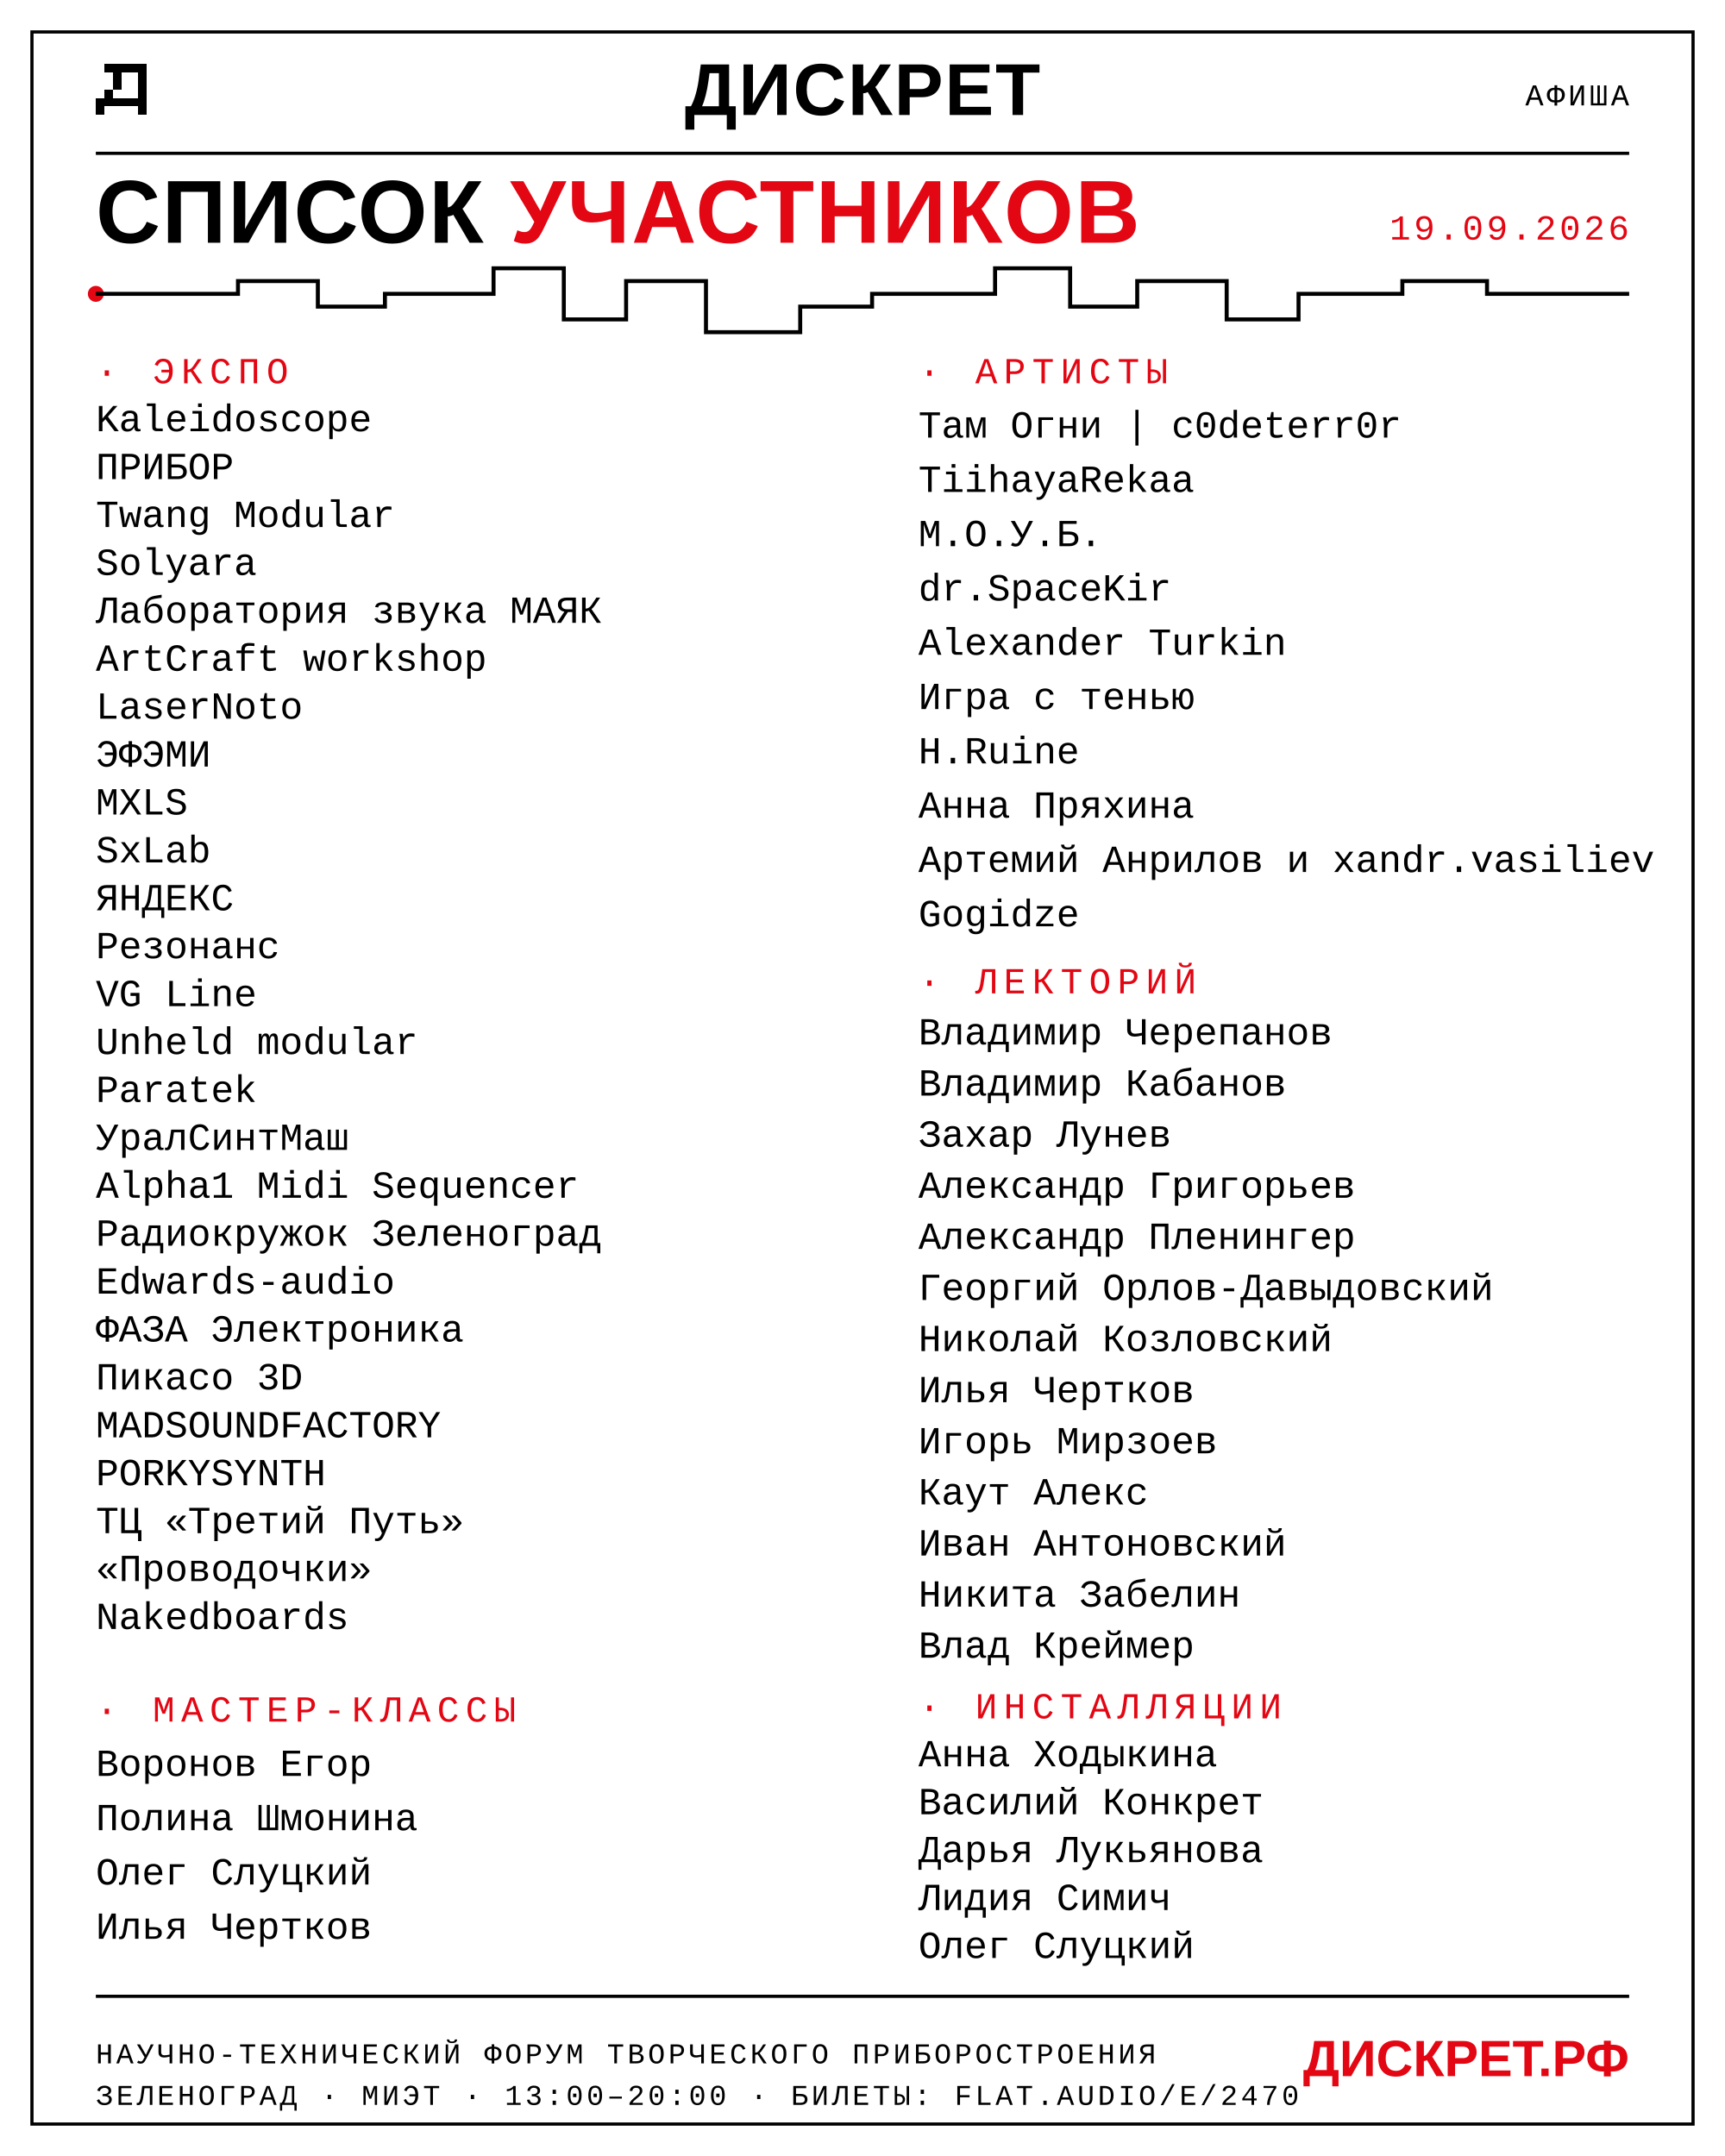
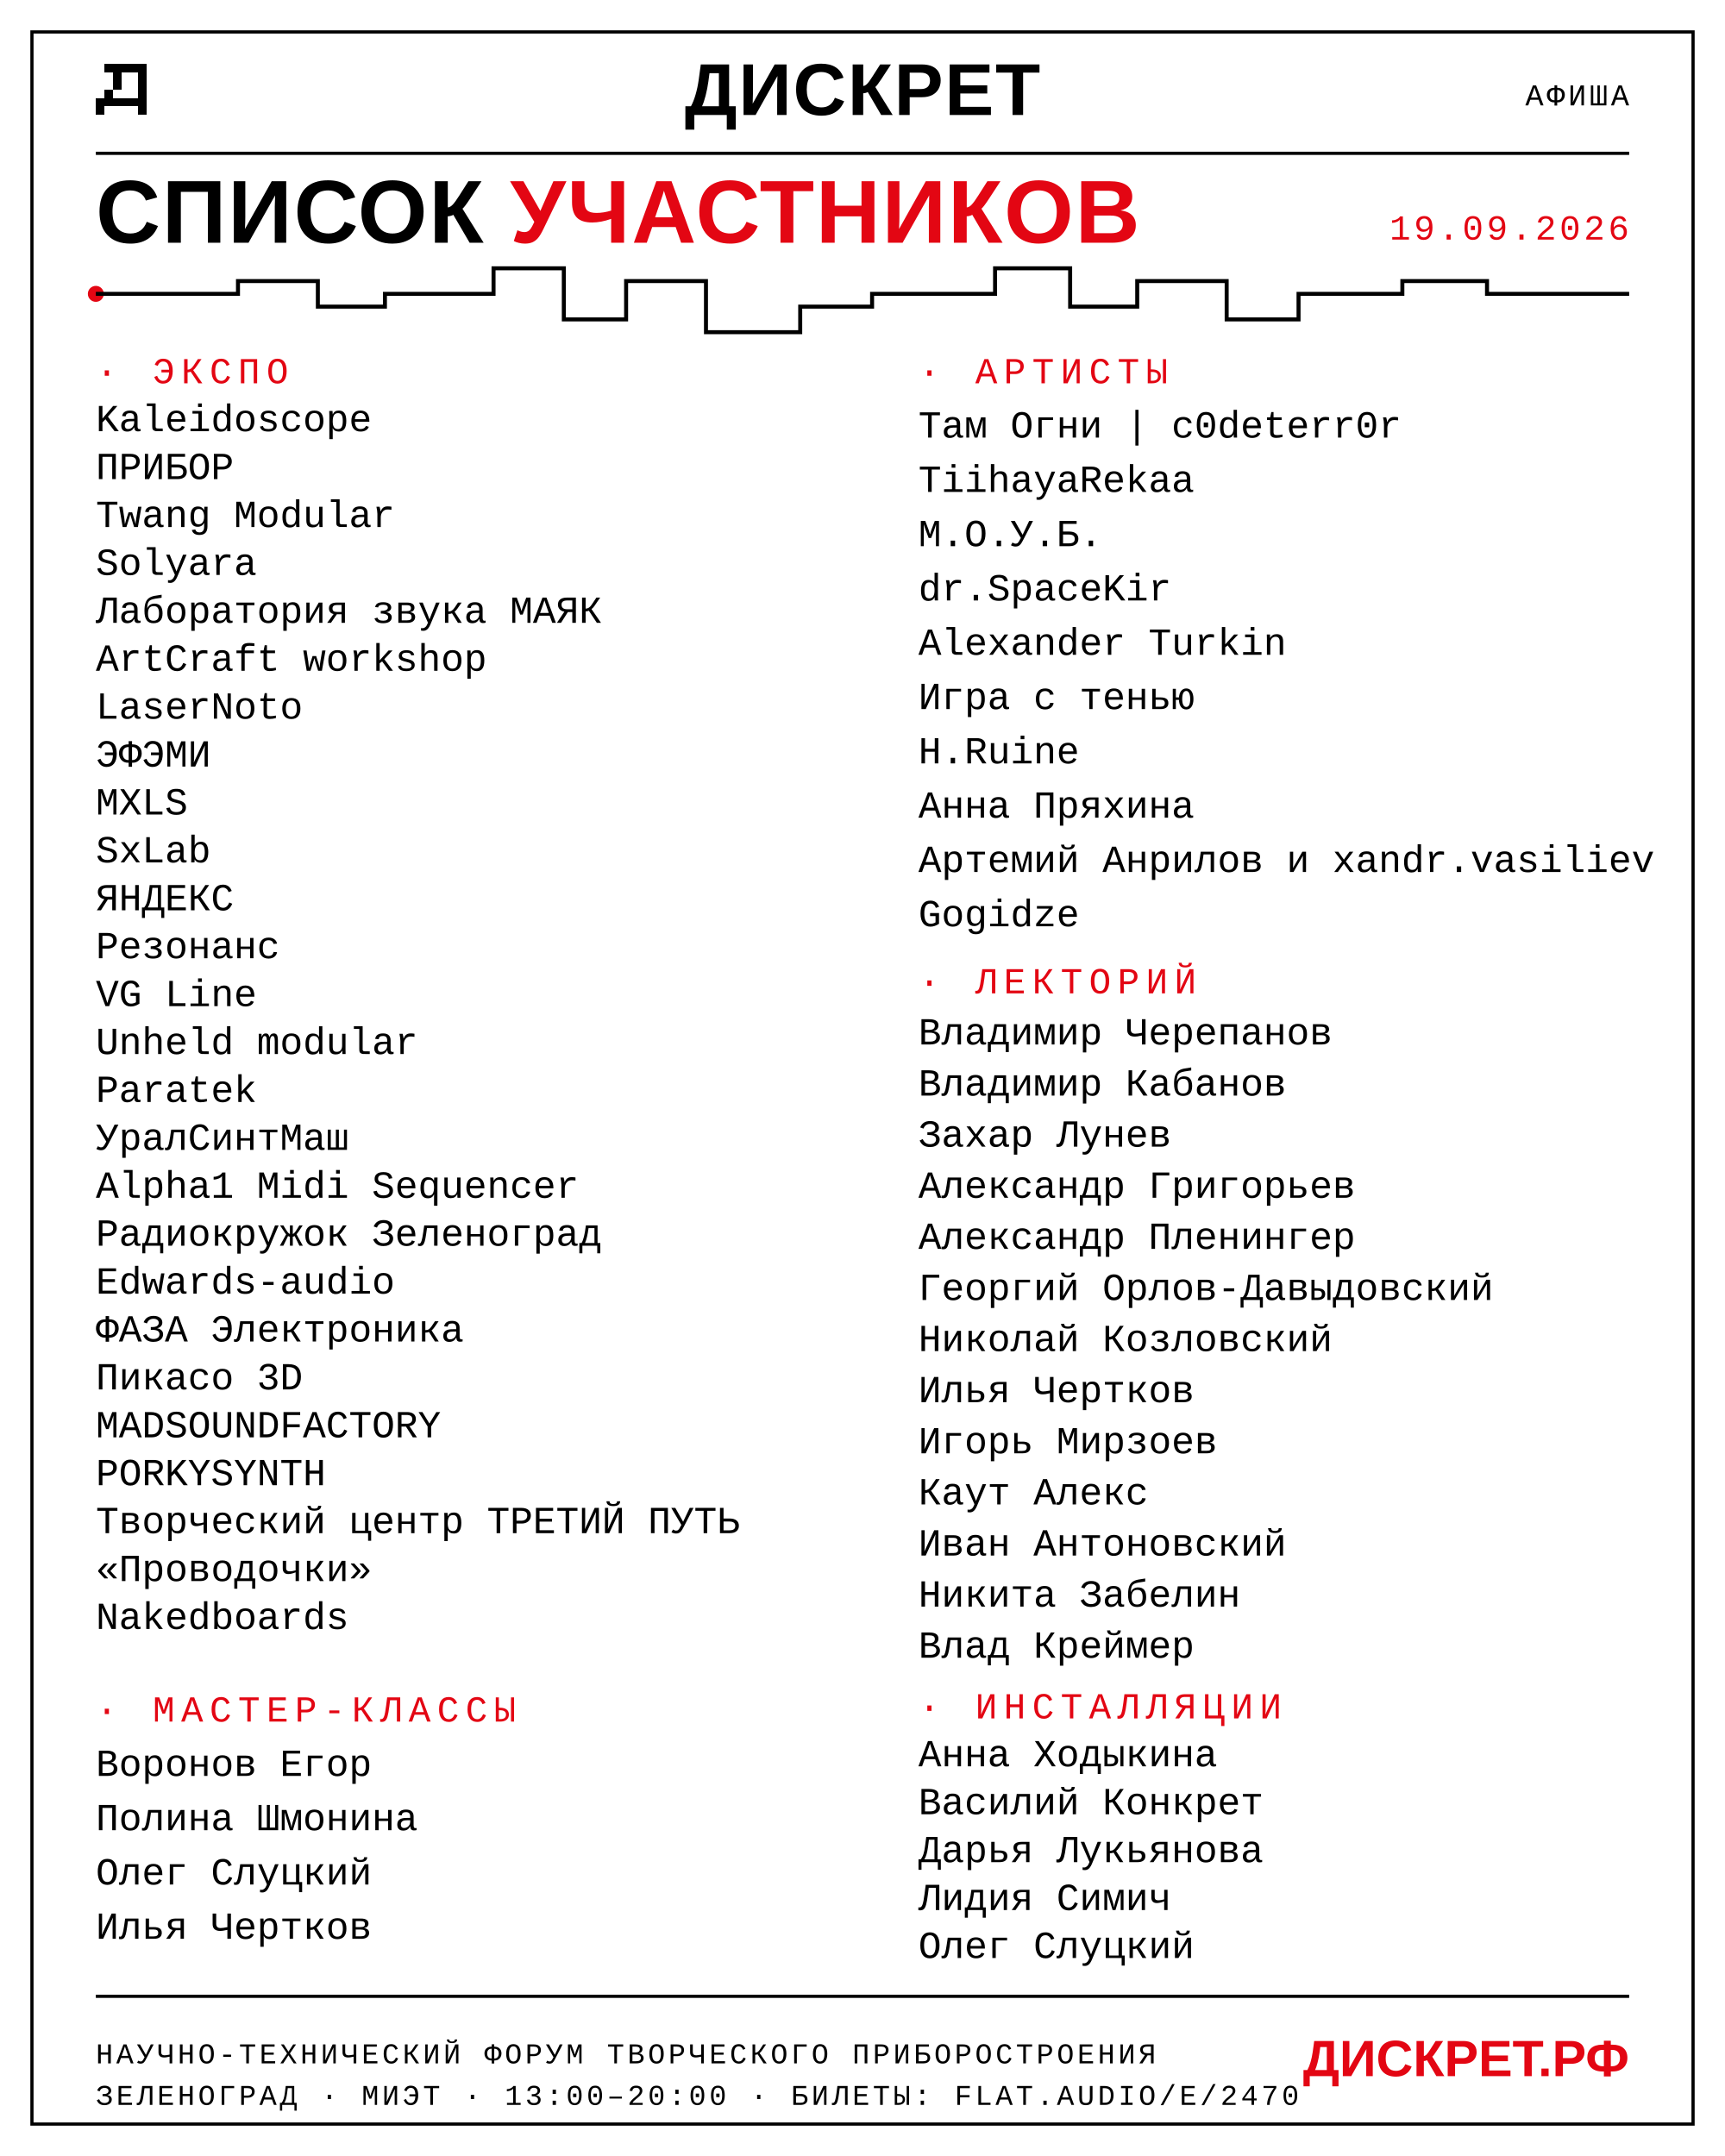
<svg xmlns="http://www.w3.org/2000/svg" width="1080" height="1350" viewBox="0 0 1080 1350" fill="none" font-family="'Arial Narrow','Helvetica Neue',Arial,sans-serif">
  <defs>
    <g id="logoD" shape-rendering="crispEdges" transform="scale(0.66667)">
      <rect x="10" y="0" width="2" height="12" />
      <rect x="2" y="0" width="8" height="2" />
      <rect x="4" y="2" width="2" height="4" />
      <rect x="2" y="6" width="2" height="2" />
      <rect x="0" y="8" width="12" height="2" />
      <rect x="0" y="10" width="2" height="2" />
    </g>
  </defs>
  <rect width="1080" height="1350" fill="#FFFFFF" />
  <rect x="20" y="20" width="1040" height="1310" fill="none" stroke="#000" stroke-width="2" />
  <use href="#logoD" fill="#000" transform="translate(60,40) scale(4.0)" />
  <text x="540" y="72" text-anchor="middle" font-weight="800" font-size="46" letter-spacing="1" fill="#000">ДИСКРЕТ</text>
  <text x="1020" y="66" text-anchor="end" font-family="'Courier New',monospace" font-size="19" letter-spacing="2" fill="#000">АФИША</text>
  <line x1="60" y1="96" x2="1020" y2="96" stroke="#000" stroke-width="2" />
  <text x="60" y="152" font-weight="800" font-size="56" letter-spacing="1" fill="#000">СПИСОК <tspan fill="#E30613">УЧАСТНИКОВ</tspan>
  </text>
  <text x="1020" y="150" text-anchor="end" font-family="'Courier New',monospace" font-size="22" letter-spacing="2" fill="#E30613">19.09.2026</text>
  <circle cx="60" cy="184" r="5" fill="#E30613" />
  <polyline points="60,184 149,184 149,176 199,176 199,192 241,192 241,184 309,184 309,168 353,168 353,200 392,200 392,176 442,176 442,208 501,208 501,192 546,192 546,184 623,184 623,168 670,168 670,192 712,192 712,176 768,176 768,200 813,200 813,184 878,184 878,176 931,176 931,184 1020,184" fill="none" stroke="#000" stroke-width="2.5" />
  <text x="60" y="240" font-family="'Courier New',monospace" font-size="23" letter-spacing="4" fill="#E30613">· ЭКСПО</text>
  <text x="60" y="270" font-family="'Courier New',monospace" font-size="24" fill="#000">Kaleidoscope</text>
  <text x="60" y="300" font-family="'Courier New',monospace" font-size="24" fill="#000">ПРИБОР</text>
  <text x="60" y="330" font-family="'Courier New',monospace" font-size="24" fill="#000">Twang Modular</text>
  <text x="60" y="360" font-family="'Courier New',monospace" font-size="24" fill="#000">Solyara</text>
  <text x="60" y="390" font-family="'Courier New',monospace" font-size="24" fill="#000">Лаборатория звука МАЯК</text>
  <text x="60" y="420" font-family="'Courier New',monospace" font-size="24" fill="#000">ArtCraft workshop</text>
  <text x="60" y="450" font-family="'Courier New',monospace" font-size="24" fill="#000">LaserNoto</text>
  <text x="60" y="480" font-family="'Courier New',monospace" font-size="24" fill="#000">ЭФЭМИ</text>
  <text x="60" y="510" font-family="'Courier New',monospace" font-size="24" fill="#000">MXLS</text>
  <text x="60" y="540" font-family="'Courier New',monospace" font-size="24" fill="#000">SxLab</text>
  <text x="60" y="570" font-family="'Courier New',monospace" font-size="24" fill="#000">ЯНДЕКС</text>
  <text x="60" y="600" font-family="'Courier New',monospace" font-size="24" fill="#000">Резонанс</text>
  <text x="60" y="630" font-family="'Courier New',monospace" font-size="24" fill="#000">VG Line</text>
  <text x="60" y="660" font-family="'Courier New',monospace" font-size="24" fill="#000">Unheld modular</text>
  <text x="60" y="690" font-family="'Courier New',monospace" font-size="24" fill="#000">Paratek</text>
  <text x="60" y="720" font-family="'Courier New',monospace" font-size="24" fill="#000">УралСинтМаш</text>
  <text x="60" y="750" font-family="'Courier New',monospace" font-size="24" fill="#000">Alpha1 Midi Sequencer</text>
  <text x="60" y="780" font-family="'Courier New',monospace" font-size="24" fill="#000">Радиокружок Зеленоград</text>
  <text x="60" y="810" font-family="'Courier New',monospace" font-size="24" fill="#000">Edwards-audio</text>
  <text x="60" y="840" font-family="'Courier New',monospace" font-size="24" fill="#000">ФАЗА Электроника</text>
  <text x="60" y="870" font-family="'Courier New',monospace" font-size="24" fill="#000">Пикасо 3D</text>
  <text x="60" y="900" font-family="'Courier New',monospace" font-size="24" fill="#000">MADSOUNDFACTORY</text>
  <text x="60" y="930" font-family="'Courier New',monospace" font-size="24" fill="#000">PORKYSYNTH</text>
-   <text x="60" y="960" font-family="'Courier New',monospace" font-size="24" fill="#000">ТЦ «Третий Путь»</text>
+   <text x="60" y="960" font-family="'Courier New',monospace" font-size="24" fill="#000">Творческий центр ТРЕТИЙ ПУТЬ</text>
  <text x="60" y="990" font-family="'Courier New',monospace" font-size="24" fill="#000">«Проводочки»</text>
  <text x="60" y="1020" font-family="'Courier New',monospace" font-size="24" fill="#000">Nakedboards</text>
  <text x="575" y="240" font-family="'Courier New',monospace" font-size="23" letter-spacing="4" fill="#E30613">· АРТИСТЫ</text>
  <text x="575" y="274" font-family="'Courier New',monospace" font-size="24" fill="#000">Там Огни | c0deterr0r</text>
  <text x="575" y="308" font-family="'Courier New',monospace" font-size="24" fill="#000">TiihayaRekaa</text>
  <text x="575" y="342" font-family="'Courier New',monospace" font-size="24" fill="#000">М.О.У.Б.</text>
  <text x="575" y="376" font-family="'Courier New',monospace" font-size="24" fill="#000">dr.SpaceKir</text>
  <text x="575" y="410" font-family="'Courier New',monospace" font-size="24" fill="#000">Alexander Turkin</text>
  <text x="575" y="444" font-family="'Courier New',monospace" font-size="24" fill="#000">Игра с тенью</text>
  <text x="575" y="478" font-family="'Courier New',monospace" font-size="24" fill="#000">H.Ruine</text>
  <text x="575" y="512" font-family="'Courier New',monospace" font-size="24" fill="#000">Анна Пряхина</text>
  <text x="575" y="546" font-family="'Courier New',monospace" font-size="24" fill="#000">Артемий Анрилов и xandr.vasiliev</text>
  <text x="575" y="580" font-family="'Courier New',monospace" font-size="24" fill="#000">Gogidze</text>
  <text x="575" y="622" font-family="'Courier New',monospace" font-size="23" letter-spacing="4" fill="#E30613">· ЛЕКТОРИЙ</text>
  <text x="575" y="654" font-family="'Courier New',monospace" font-size="24" fill="#000">Владимир Черепанов</text>
  <text x="575" y="686" font-family="'Courier New',monospace" font-size="24" fill="#000">Владимир Кабанов</text>
  <text x="575" y="718" font-family="'Courier New',monospace" font-size="24" fill="#000">Захар Лунев</text>
  <text x="575" y="750" font-family="'Courier New',monospace" font-size="24" fill="#000">Александр Григорьев</text>
  <text x="575" y="782" font-family="'Courier New',monospace" font-size="24" fill="#000">Александр Пленингер</text>
  <text x="575" y="814" font-family="'Courier New',monospace" font-size="24" fill="#000">Георгий Орлов-Давыдовский</text>
  <text x="575" y="846" font-family="'Courier New',monospace" font-size="24" fill="#000">Николай Козловский</text>
  <text x="575" y="878" font-family="'Courier New',monospace" font-size="24" fill="#000">Илья Чертков</text>
  <text x="575" y="910" font-family="'Courier New',monospace" font-size="24" fill="#000">Игорь Мирзоев</text>
  <text x="575" y="942" font-family="'Courier New',monospace" font-size="24" fill="#000">Каут Алекс</text>
  <text x="575" y="974" font-family="'Courier New',monospace" font-size="24" fill="#000">Иван Антоновский</text>
  <text x="575" y="1006" font-family="'Courier New',monospace" font-size="24" fill="#000">Никита Забелин</text>
  <text x="575" y="1038" font-family="'Courier New',monospace" font-size="24" fill="#000">Влад Креймер</text>
  <text x="60" y="1078" font-family="'Courier New',monospace" font-size="23" letter-spacing="4" fill="#E30613">· МАСТЕР-КЛАССЫ</text>
  <text x="60" y="1112" font-family="'Courier New',monospace" font-size="24" fill="#000">Воронов Егор</text>
  <text x="60" y="1146" font-family="'Courier New',monospace" font-size="24" fill="#000">Полина Шмонина</text>
  <text x="60" y="1180" font-family="'Courier New',monospace" font-size="24" fill="#000">Олег Слуцкий</text>
  <text x="60" y="1214" font-family="'Courier New',monospace" font-size="24" fill="#000">Илья Чертков</text>
  <text x="575" y="1076" font-family="'Courier New',monospace" font-size="23" letter-spacing="4" fill="#E30613">· ИНСТАЛЛЯЦИИ</text>
  <text x="575" y="1106" font-family="'Courier New',monospace" font-size="24" fill="#000">Анна Ходыкина</text>
  <text x="575" y="1136" font-family="'Courier New',monospace" font-size="24" fill="#000">Василий Конкрет</text>
  <text x="575" y="1166" font-family="'Courier New',monospace" font-size="24" fill="#000">Дарья Лукьянова</text>
  <text x="575" y="1196" font-family="'Courier New',monospace" font-size="24" fill="#000">Лидия Симич</text>
  <text x="575" y="1226" font-family="'Courier New',monospace" font-size="24" fill="#000">Олег Слуцкий</text>
  <line x1="60" y1="1250" x2="1020" y2="1250" stroke="#000" stroke-width="2" />
  <text x="60" y="1292" font-family="'Courier New',monospace" font-size="18" letter-spacing="2" fill="#000">НАУЧНО-ТЕХНИЧЕСКИЙ ФОРУМ ТВОРЧЕСКОГО ПРИБОРОСТРОЕНИЯ</text>
  <text x="60" y="1318" font-family="'Courier New',monospace" font-size="18" letter-spacing="2" fill="#000">ЗЕЛЕНОГРАД · МИЭТ · 13:00–20:00 · БИЛЕТЫ: FLAT.AUDIO/E/2470</text>
  <text x="1020" y="1300" text-anchor="end" font-weight="800" font-size="32" fill="#E30613">ДИСКРЕТ.РФ</text>
</svg>
